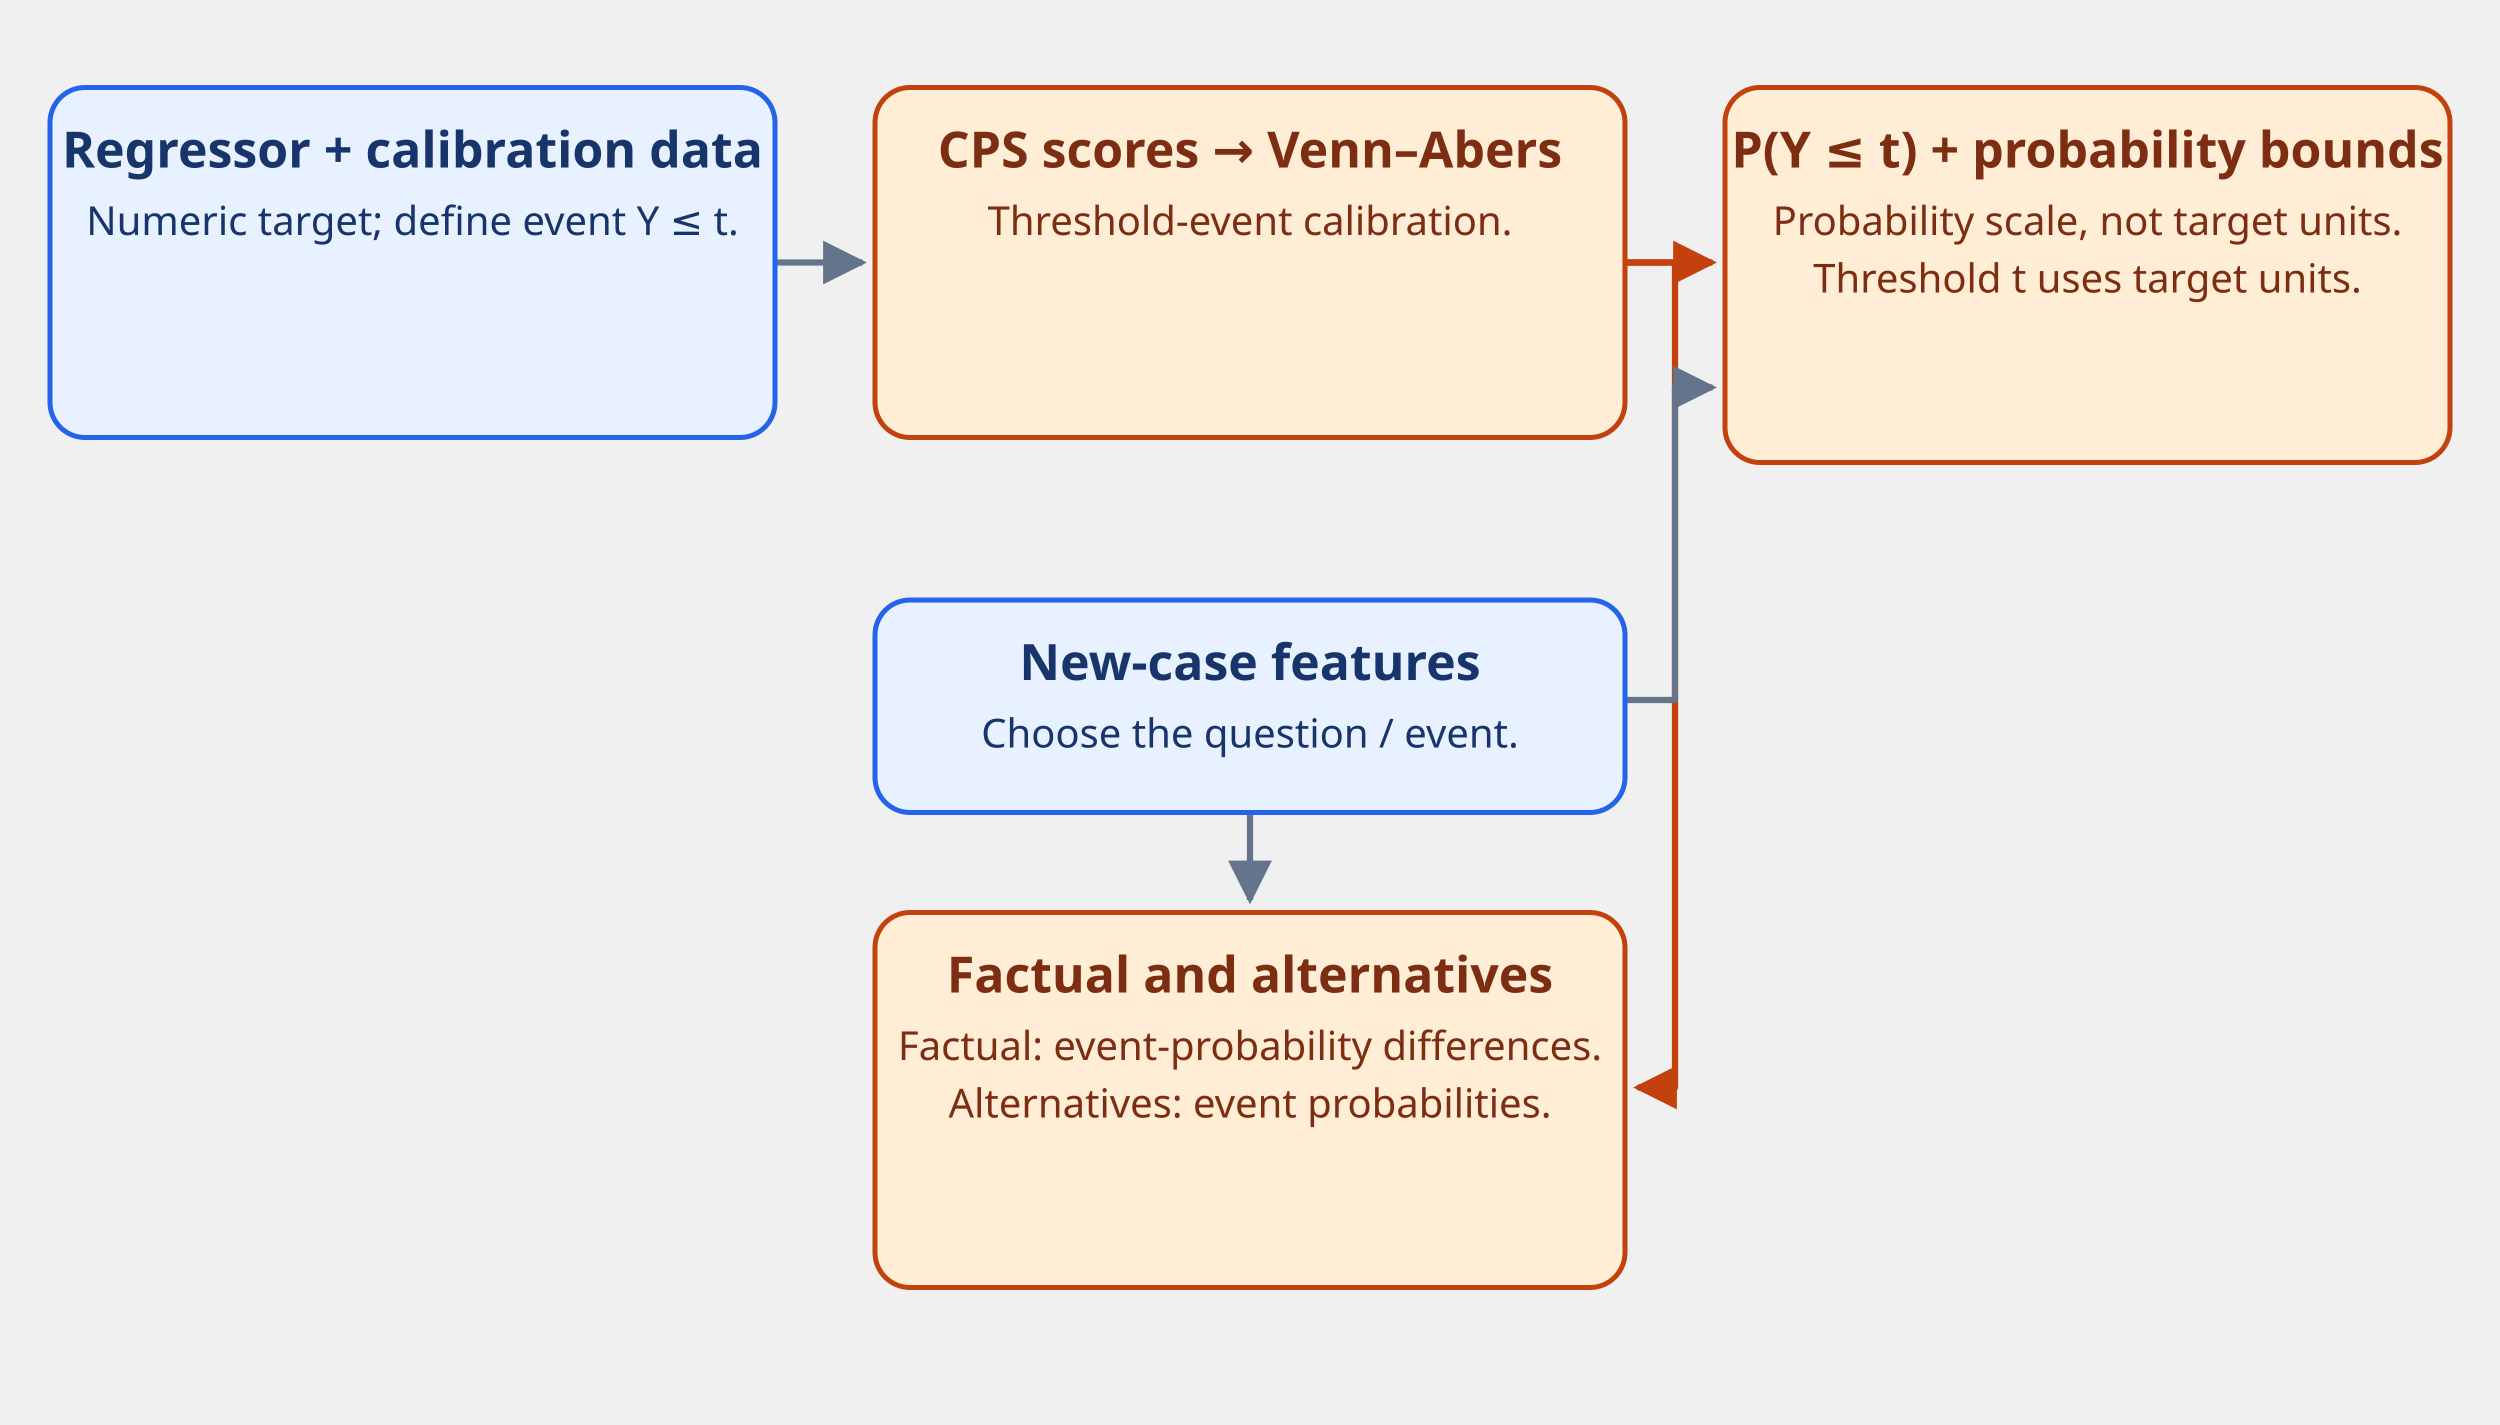
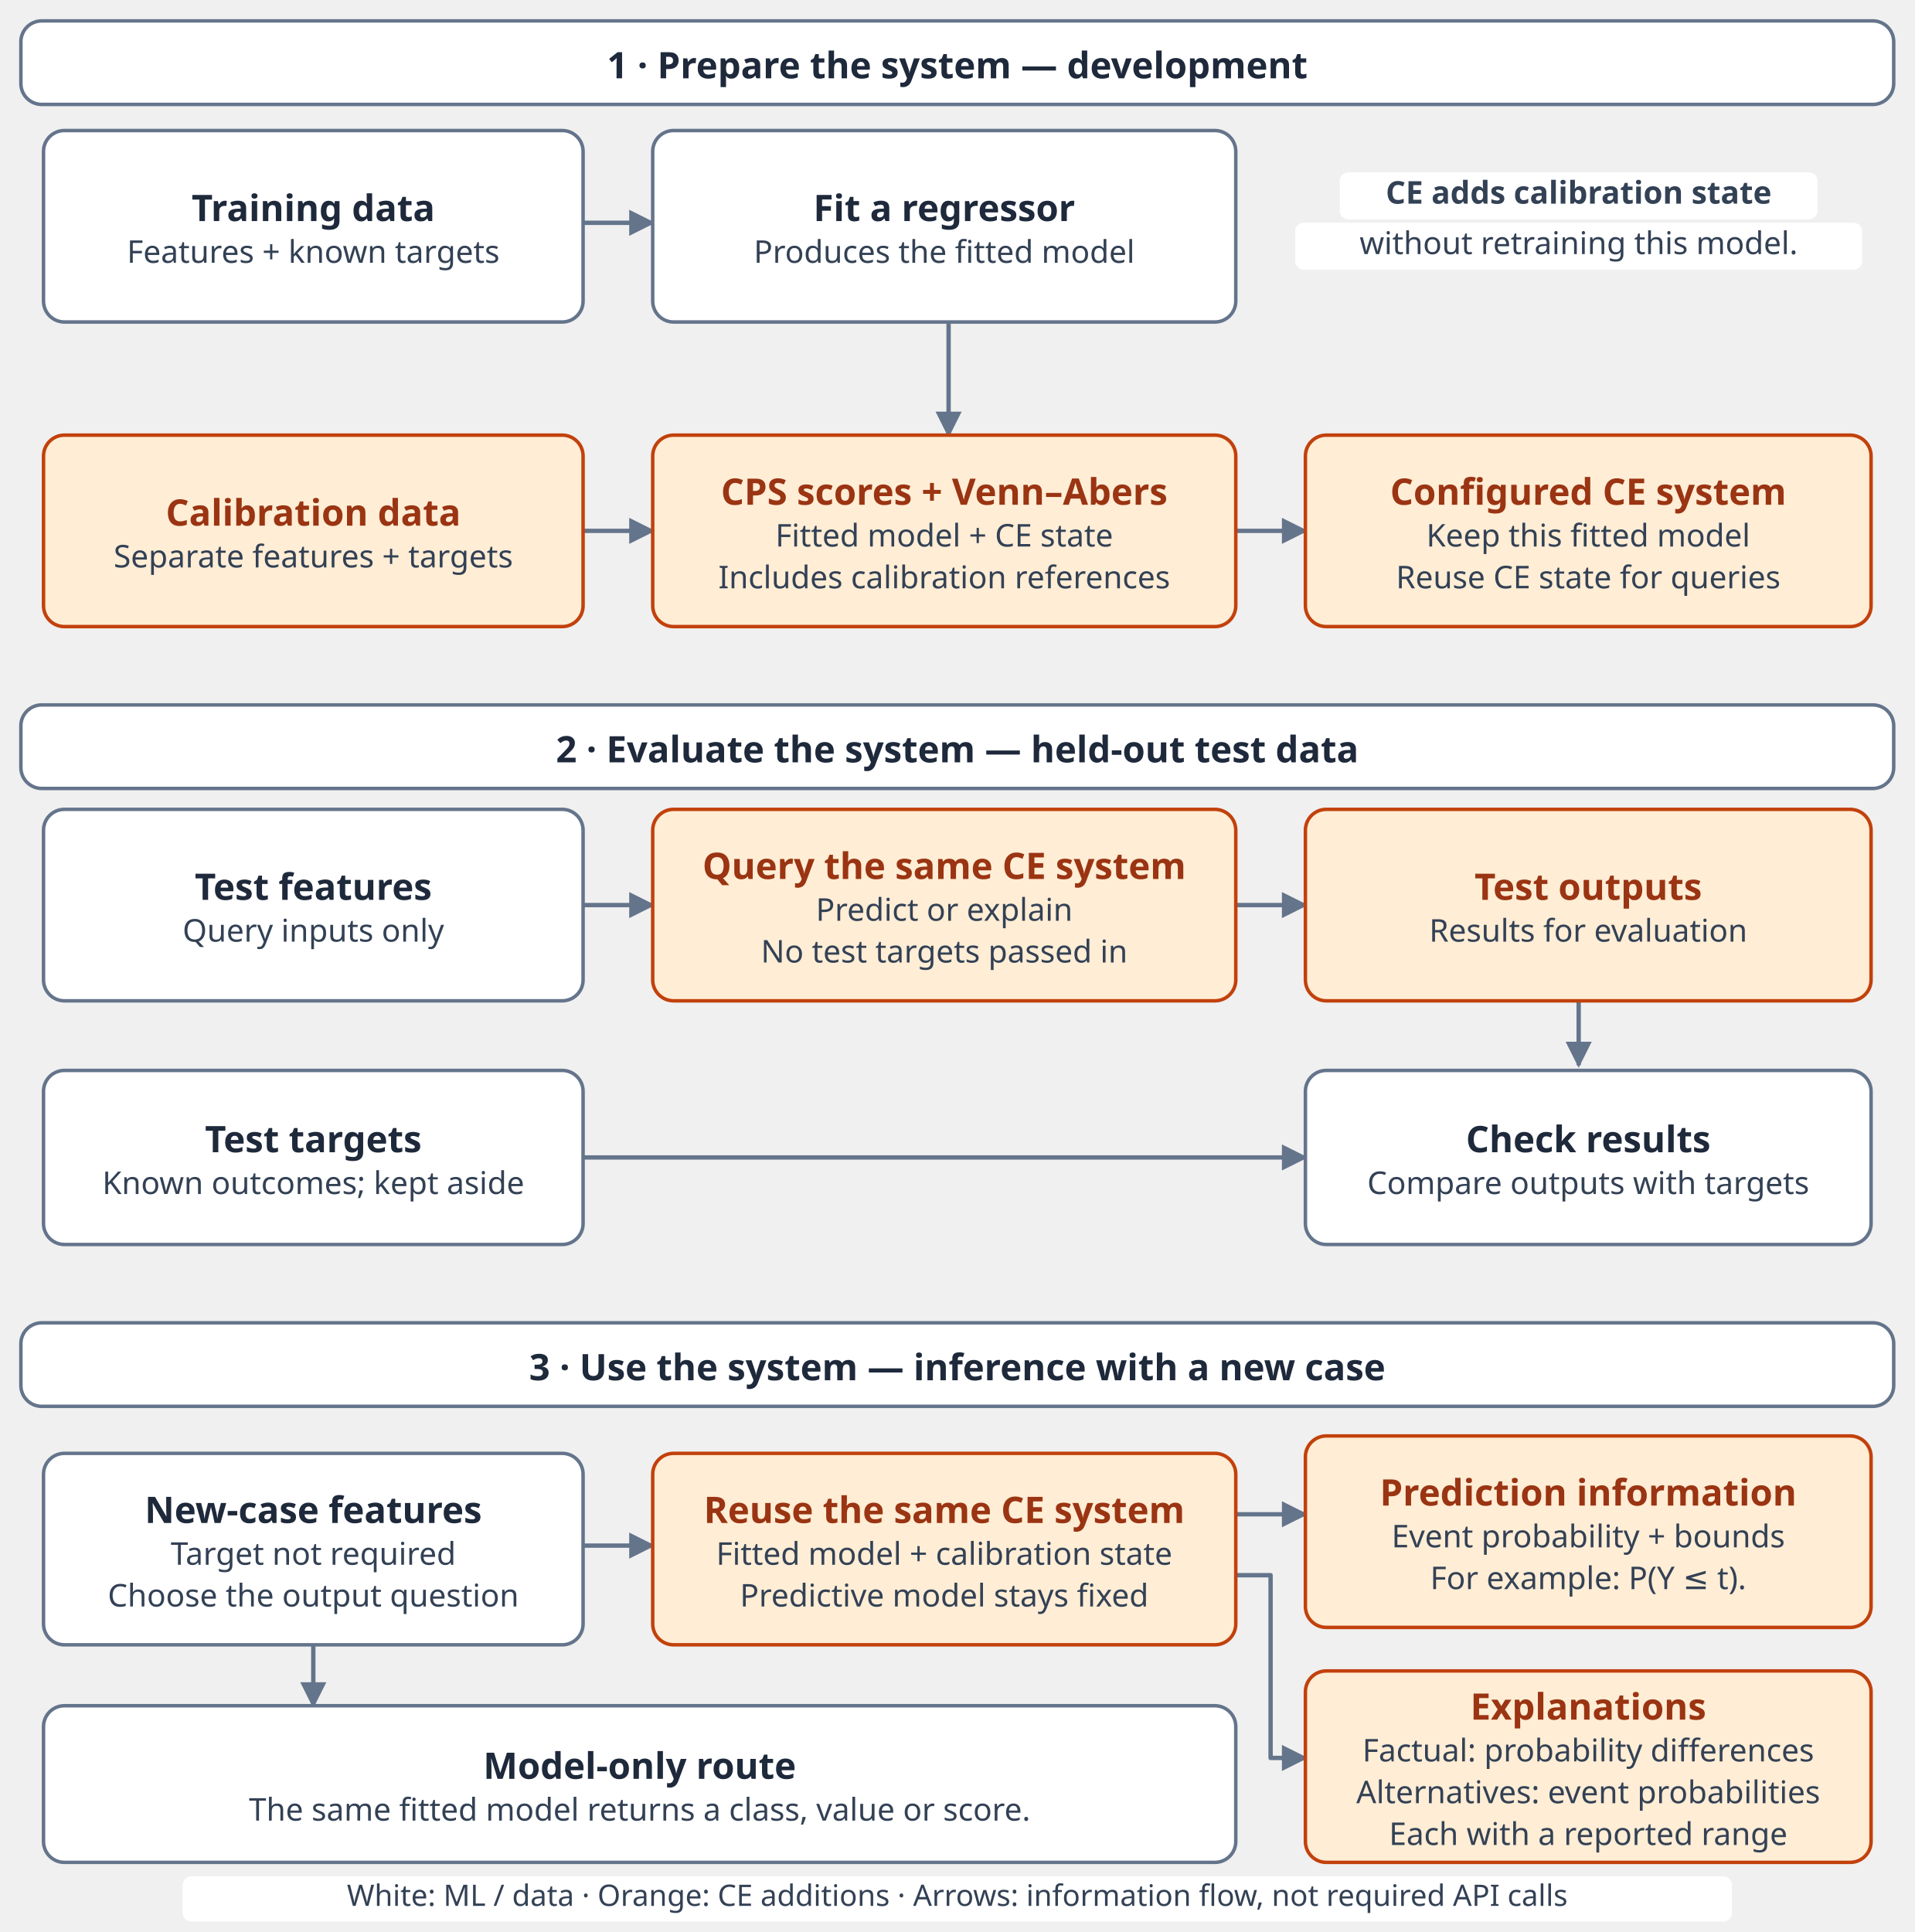
- <svg xmlns="http://www.w3.org/2000/svg" viewBox="0 0 1000 570" role="img" aria-labelledby="title desc">
+ <svg xmlns="http://www.w3.org/2000/svg" viewBox="0 0 1100 1110" role="img" aria-labelledby="title desc">
  <defs>
-     <marker id="b" viewBox="0 0 10 10" refX="9" refY="5" markerWidth="7" markerHeight="7" orient="auto">
+     <marker id="arrow" viewBox="0 0 10 10" refX="9" refY="5" markerWidth="6" markerHeight="6" orient="auto">
      <path d="M0 0L10 5L0 10Z" fill="#64748b" />
    </marker>
-     <marker id="o" viewBox="0 0 10 10" refX="9" refY="5" markerWidth="7" markerHeight="7" orient="auto">
-       <path d="M0 0L10 5L0 10Z" fill="#c2410c" />
-     </marker>
  </defs>
-   <path d="M310 105H345" fill="none" stroke="#64748b" stroke-width="2.5" stroke-linejoin="round" marker-end="url(#b)" />
-   <path d="M650 105H685" fill="none" stroke="#c2410c" stroke-width="2.5" stroke-linejoin="round" marker-end="url(#o)" />
-   <path d="M650 105H670V435H655" fill="none" stroke="#c2410c" stroke-width="2.5" stroke-linejoin="round" marker-end="url(#o)" />
-   <path d="M650 280H670V155H685" fill="none" stroke="#64748b" stroke-width="2.5" stroke-linejoin="round" marker-end="url(#b)" />
-   <path d="M500 325V360" fill="none" stroke="#64748b" stroke-width="2.5" stroke-linejoin="round" marker-end="url(#b)" />
-   <rect x="20" y="35" width="290" height="140" rx="14" fill="#e8f1ff" stroke="#2563eb" stroke-width="2" />
-   <text x="165.0" y="67" text-anchor="middle" font-family="sans-serif" font-size="20" font-weight="bold" fill="#17346b">Regressor + calibration data</text>
-   <text x="165.0" y="94" text-anchor="middle" font-family="sans-serif" font-size="16" font-weight="normal" fill="#17346b">Numeric target; define event Y ≤ t.</text>
-   <rect x="350" y="35" width="300" height="140" rx="14" fill="#ffedd5" stroke="#c2410c" stroke-width="2" />
-   <text x="500.0" y="67" text-anchor="middle" font-family="sans-serif" font-size="20" font-weight="bold" fill="#7c2d12">CPS scores → Venn–Abers</text>
-   <text x="500.0" y="94" text-anchor="middle" font-family="sans-serif" font-size="16" font-weight="normal" fill="#7c2d12">Threshold-event calibration.</text>
-   <rect x="690" y="35" width="290" height="150" rx="14" fill="#ffedd5" stroke="#c2410c" stroke-width="2" />
-   <text x="835.0" y="67" text-anchor="middle" font-family="sans-serif" font-size="20" font-weight="bold" fill="#7c2d12">P(Y ≤ t) + probability bounds</text>
-   <text x="835.0" y="94" text-anchor="middle" font-family="sans-serif" font-size="16" font-weight="normal" fill="#7c2d12">Probability scale, not target units.</text>
-   <text x="835.0" y="117" text-anchor="middle" font-family="sans-serif" font-size="16" font-weight="normal" fill="#7c2d12">Threshold t uses target units.</text>
-   <rect x="350" y="240" width="300" height="85" rx="14" fill="#e8f1ff" stroke="#2563eb" stroke-width="2" />
-   <text x="500.0" y="272" text-anchor="middle" font-family="sans-serif" font-size="20" font-weight="bold" fill="#17346b">New-case features</text>
-   <text x="500.0" y="299" text-anchor="middle" font-family="sans-serif" font-size="16" font-weight="normal" fill="#17346b">Choose the question / event.</text>
-   <rect x="350" y="365" width="300" height="150" rx="14" fill="#ffedd5" stroke="#c2410c" stroke-width="2" />
-   <text x="500.0" y="397" text-anchor="middle" font-family="sans-serif" font-size="20" font-weight="bold" fill="#7c2d12">Factual and alternatives</text>
-   <text x="500.0" y="424" text-anchor="middle" font-family="sans-serif" font-size="16" font-weight="normal" fill="#7c2d12">Factual: event-probability differences.</text>
-   <text x="500.0" y="447" text-anchor="middle" font-family="sans-serif" font-size="16" font-weight="normal" fill="#7c2d12">Alternatives: event probabilities.</text>
+   <g class="node">
+     <rect x="12" y="12" width="1076" height="48" rx="12" fill="#ffffff" stroke="#64748b" stroke-width="2" />
+     <text x="550.0" y="45.0" text-anchor="middle" font-family="sans-serif" font-size="21" font-weight="700" fill="#1e293b">1 · Prepare the system — development</text>
+   </g>
+   <path d="M335 128H375" fill="none" stroke="#64748b" stroke-width="2.5" stroke-linejoin="round" marker-end="url(#arrow)" />
+   <path d="M545 185V250" fill="none" stroke="#64748b" stroke-width="2.5" stroke-linejoin="round" marker-end="url(#arrow)" />
+   <path d="M335 305H375" fill="none" stroke="#64748b" stroke-width="2.5" stroke-linejoin="round" marker-end="url(#arrow)" />
+   <path d="M710 305H750" fill="none" stroke="#64748b" stroke-width="2.5" stroke-linejoin="round" marker-end="url(#arrow)" />
+   <g class="node">
+     <rect x="25" y="75" width="310" height="110" rx="12" fill="#ffffff" stroke="#64748b" stroke-width="2" />
+     <text x="180.0" y="127.0" text-anchor="middle" font-family="sans-serif" font-size="21" font-weight="700" fill="#1e293b">Training data</text>
+     <text x="180.0" y="151.0" text-anchor="middle" font-family="sans-serif" font-size="18" font-weight="400" fill="#334155">Features + known targets</text>
+   </g>
+   <g class="node">
+     <rect x="375" y="75" width="335" height="110" rx="12" fill="#ffffff" stroke="#64748b" stroke-width="2" />
+     <text x="542.5" y="127.0" text-anchor="middle" font-family="sans-serif" font-size="21" font-weight="700" fill="#1e293b">Fit a regressor</text>
+     <text x="542.5" y="151.0" text-anchor="middle" font-family="sans-serif" font-size="18" font-weight="400" fill="#334155">Produces the fitted model</text>
+   </g>
+   <g class="node">
+     <rect x="750" y="250" width="325" height="110" rx="12" fill="#ffedd5" stroke="#c2410c" stroke-width="2" />
+     <text x="912.5" y="290.0" text-anchor="middle" font-family="sans-serif" font-size="21" font-weight="700" fill="#9a3412">Configured CE system</text>
+     <text x="912.5" y="314.0" text-anchor="middle" font-family="sans-serif" font-size="18" font-weight="400" fill="#334155">Keep this fitted model</text>
+     <text x="912.5" y="338.0" text-anchor="middle" font-family="sans-serif" font-size="18" font-weight="400" fill="#334155">Reuse CE state for queries</text>
+   </g>
+   <g class="node">
+     <rect x="25" y="250" width="310" height="110" rx="12" fill="#ffedd5" stroke="#c2410c" stroke-width="2" />
+     <text x="180.0" y="302.0" text-anchor="middle" font-family="sans-serif" font-size="21" font-weight="700" fill="#9a3412">Calibration data</text>
+     <text x="180.0" y="326.0" text-anchor="middle" font-family="sans-serif" font-size="18" font-weight="400" fill="#334155">Separate features + targets</text>
+   </g>
+   <g class="node">
+     <rect x="375" y="250" width="335" height="110" rx="12" fill="#ffedd5" stroke="#c2410c" stroke-width="2" />
+     <text x="542.5" y="290.0" text-anchor="middle" font-family="sans-serif" font-size="21" font-weight="700" fill="#9a3412">CPS scores + Venn–Abers</text>
+     <text x="542.5" y="314.0" text-anchor="middle" font-family="sans-serif" font-size="18" font-weight="400" fill="#334155">Fitted model + CE state</text>
+     <text x="542.5" y="338.0" text-anchor="middle" font-family="sans-serif" font-size="18" font-weight="400" fill="#334155">Includes calibration references</text>
+   </g>
+   <rect x="769.75" y="99" width="274.5" height="27" rx="5" fill="#ffffff" />
+   <text x="907" y="117" text-anchor="middle" font-family="sans-serif" font-size="18" font-weight="700" fill="#334155">CE adds calibration state</text>
+   <rect x="744.1" y="128" width="325.8" height="27" rx="5" fill="#ffffff" />
+   <text x="907" y="146" text-anchor="middle" font-family="sans-serif" font-size="18" font-weight="400" fill="#334155">without retraining this model.</text>
+   <g class="node">
+     <rect x="12" y="405" width="1076" height="48" rx="12" fill="#ffffff" stroke="#64748b" stroke-width="2" />
+     <text x="550.0" y="438.0" text-anchor="middle" font-family="sans-serif" font-size="21" font-weight="700" fill="#1e293b">2 · Evaluate the system — held-out test data</text>
+   </g>
+   <path d="M335 520H375" fill="none" stroke="#64748b" stroke-width="2.5" stroke-linejoin="round" marker-end="url(#arrow)" />
+   <path d="M710 520H750" fill="none" stroke="#64748b" stroke-width="2.5" stroke-linejoin="round" marker-end="url(#arrow)" />
+   <path d="M907 575V612" fill="none" stroke="#64748b" stroke-width="2.5" stroke-linejoin="round" marker-end="url(#arrow)" />
+   <path d="M335 665H750" fill="none" stroke="#64748b" stroke-width="2.5" stroke-linejoin="round" marker-end="url(#arrow)" />
+   <g class="node">
+     <rect x="25" y="465" width="310" height="110" rx="12" fill="#ffffff" stroke="#64748b" stroke-width="2" />
+     <text x="180.0" y="517.0" text-anchor="middle" font-family="sans-serif" font-size="21" font-weight="700" fill="#1e293b">Test features</text>
+     <text x="180.0" y="541.0" text-anchor="middle" font-family="sans-serif" font-size="18" font-weight="400" fill="#334155">Query inputs only</text>
+   </g>
+   <g class="node">
+     <rect x="375" y="465" width="335" height="110" rx="12" fill="#ffedd5" stroke="#c2410c" stroke-width="2" />
+     <text x="542.5" y="505.0" text-anchor="middle" font-family="sans-serif" font-size="21" font-weight="700" fill="#9a3412">Query the same CE system</text>
+     <text x="542.5" y="529.0" text-anchor="middle" font-family="sans-serif" font-size="18" font-weight="400" fill="#334155">Predict or explain</text>
+     <text x="542.5" y="553.0" text-anchor="middle" font-family="sans-serif" font-size="18" font-weight="400" fill="#334155">No test targets passed in</text>
+   </g>
+   <g class="node">
+     <rect x="750" y="465" width="325" height="110" rx="12" fill="#ffedd5" stroke="#c2410c" stroke-width="2" />
+     <text x="912.5" y="517.0" text-anchor="middle" font-family="sans-serif" font-size="21" font-weight="700" fill="#9a3412">Test outputs</text>
+     <text x="912.5" y="541.0" text-anchor="middle" font-family="sans-serif" font-size="18" font-weight="400" fill="#334155">Results for evaluation</text>
+   </g>
+   <g class="node">
+     <rect x="25" y="615" width="310" height="100" rx="12" fill="#ffffff" stroke="#64748b" stroke-width="2" />
+     <text x="180.0" y="662.0" text-anchor="middle" font-family="sans-serif" font-size="21" font-weight="700" fill="#1e293b">Test targets</text>
+     <text x="180.0" y="686.0" text-anchor="middle" font-family="sans-serif" font-size="18" font-weight="400" fill="#334155">Known outcomes; kept aside</text>
+   </g>
+   <g class="node">
+     <rect x="750" y="615" width="325" height="100" rx="12" fill="#ffffff" stroke="#64748b" stroke-width="2" />
+     <text x="912.5" y="662.0" text-anchor="middle" font-family="sans-serif" font-size="21" font-weight="700" fill="#1e293b">Check results</text>
+     <text x="912.5" y="686.0" text-anchor="middle" font-family="sans-serif" font-size="18" font-weight="400" fill="#334155">Compare outputs with targets</text>
+   </g>
+   <g class="node">
+     <rect x="12" y="760" width="1076" height="48" rx="12" fill="#ffffff" stroke="#64748b" stroke-width="2" />
+     <text x="550.0" y="793.0" text-anchor="middle" font-family="sans-serif" font-size="21" font-weight="700" fill="#1e293b">3 · Use the system — inference with a new case</text>
+   </g>
+   <path d="M335 888H375" fill="none" stroke="#64748b" stroke-width="2.5" stroke-linejoin="round" marker-end="url(#arrow)" />
+   <path d="M710 870H750" fill="none" stroke="#64748b" stroke-width="2.5" stroke-linejoin="round" marker-end="url(#arrow)" />
+   <path d="M710 905H730V1010H750" fill="none" stroke="#64748b" stroke-width="2.5" stroke-linejoin="round" marker-end="url(#arrow)" />
+   <g class="node">
+     <rect x="25" y="835" width="310" height="110" rx="12" fill="#ffffff" stroke="#64748b" stroke-width="2" />
+     <text x="180.0" y="875.0" text-anchor="middle" font-family="sans-serif" font-size="21" font-weight="700" fill="#1e293b">New-case features</text>
+     <text x="180.0" y="899.0" text-anchor="middle" font-family="sans-serif" font-size="18" font-weight="400" fill="#334155">Target not required</text>
+     <text x="180.0" y="923.0" text-anchor="middle" font-family="sans-serif" font-size="18" font-weight="400" fill="#334155">Choose the output question</text>
+   </g>
+   <g class="node">
+     <rect x="375" y="835" width="335" height="110" rx="12" fill="#ffedd5" stroke="#c2410c" stroke-width="2" />
+     <text x="542.5" y="875.0" text-anchor="middle" font-family="sans-serif" font-size="21" font-weight="700" fill="#9a3412">Reuse the same CE system</text>
+     <text x="542.5" y="899.0" text-anchor="middle" font-family="sans-serif" font-size="18" font-weight="400" fill="#334155">Fitted model + calibration state</text>
+     <text x="542.5" y="923.0" text-anchor="middle" font-family="sans-serif" font-size="18" font-weight="400" fill="#334155">Predictive model stays fixed</text>
+   </g>
+   <g class="node">
+     <rect x="750" y="825" width="325" height="110" rx="12" fill="#ffedd5" stroke="#c2410c" stroke-width="2" />
+     <text x="912.5" y="865.0" text-anchor="middle" font-family="sans-serif" font-size="21" font-weight="700" fill="#9a3412">Prediction information</text>
+     <text x="912.5" y="889.0" text-anchor="middle" font-family="sans-serif" font-size="18" font-weight="400" fill="#334155">Event probability + bounds</text>
+     <text x="912.5" y="913.0" text-anchor="middle" font-family="sans-serif" font-size="18" font-weight="400" fill="#334155">For example: P(Y ≤ t).</text>
+   </g>
+   <g class="node">
+     <rect x="750" y="960" width="325" height="110" rx="12" fill="#ffedd5" stroke="#c2410c" stroke-width="2" />
+     <text x="912.5" y="988.0" text-anchor="middle" font-family="sans-serif" font-size="21" font-weight="700" fill="#9a3412">Explanations</text>
+     <text x="912.5" y="1012.0" text-anchor="middle" font-family="sans-serif" font-size="18" font-weight="400" fill="#334155">Factual: probability differences</text>
+     <text x="912.5" y="1036.0" text-anchor="middle" font-family="sans-serif" font-size="18" font-weight="400" fill="#334155">Alternatives: event probabilities</text>
+     <text x="912.5" y="1060.0" text-anchor="middle" font-family="sans-serif" font-size="18" font-weight="400" fill="#334155">Each with a reported range</text>
+   </g>
+   <path d="M180 945V980" fill="none" stroke="#64748b" stroke-width="2.5" stroke-linejoin="round" marker-end="url(#arrow)" />
+   <g class="node">
+     <rect x="25" y="980" width="685" height="90" rx="12" fill="#ffffff" stroke="#64748b" stroke-width="2" />
+     <text x="367.5" y="1022.0" text-anchor="middle" font-family="sans-serif" font-size="21" font-weight="700" fill="#1e293b">Model-only route</text>
+     <text x="367.5" y="1046.0" text-anchor="middle" font-family="sans-serif" font-size="18" font-weight="400" fill="#334155">The same fitted model returns a class, value or score.</text>
+   </g>
+   <rect x="104.95" y="1078" width="890.1" height="26" rx="5" fill="#ffffff" />
+   <text x="550" y="1095" text-anchor="middle" font-family="sans-serif" font-size="17" font-weight="400" fill="#334155">White: ML / data · Orange: CE additions · Arrows: information flow, not required API calls</text>
</svg>
